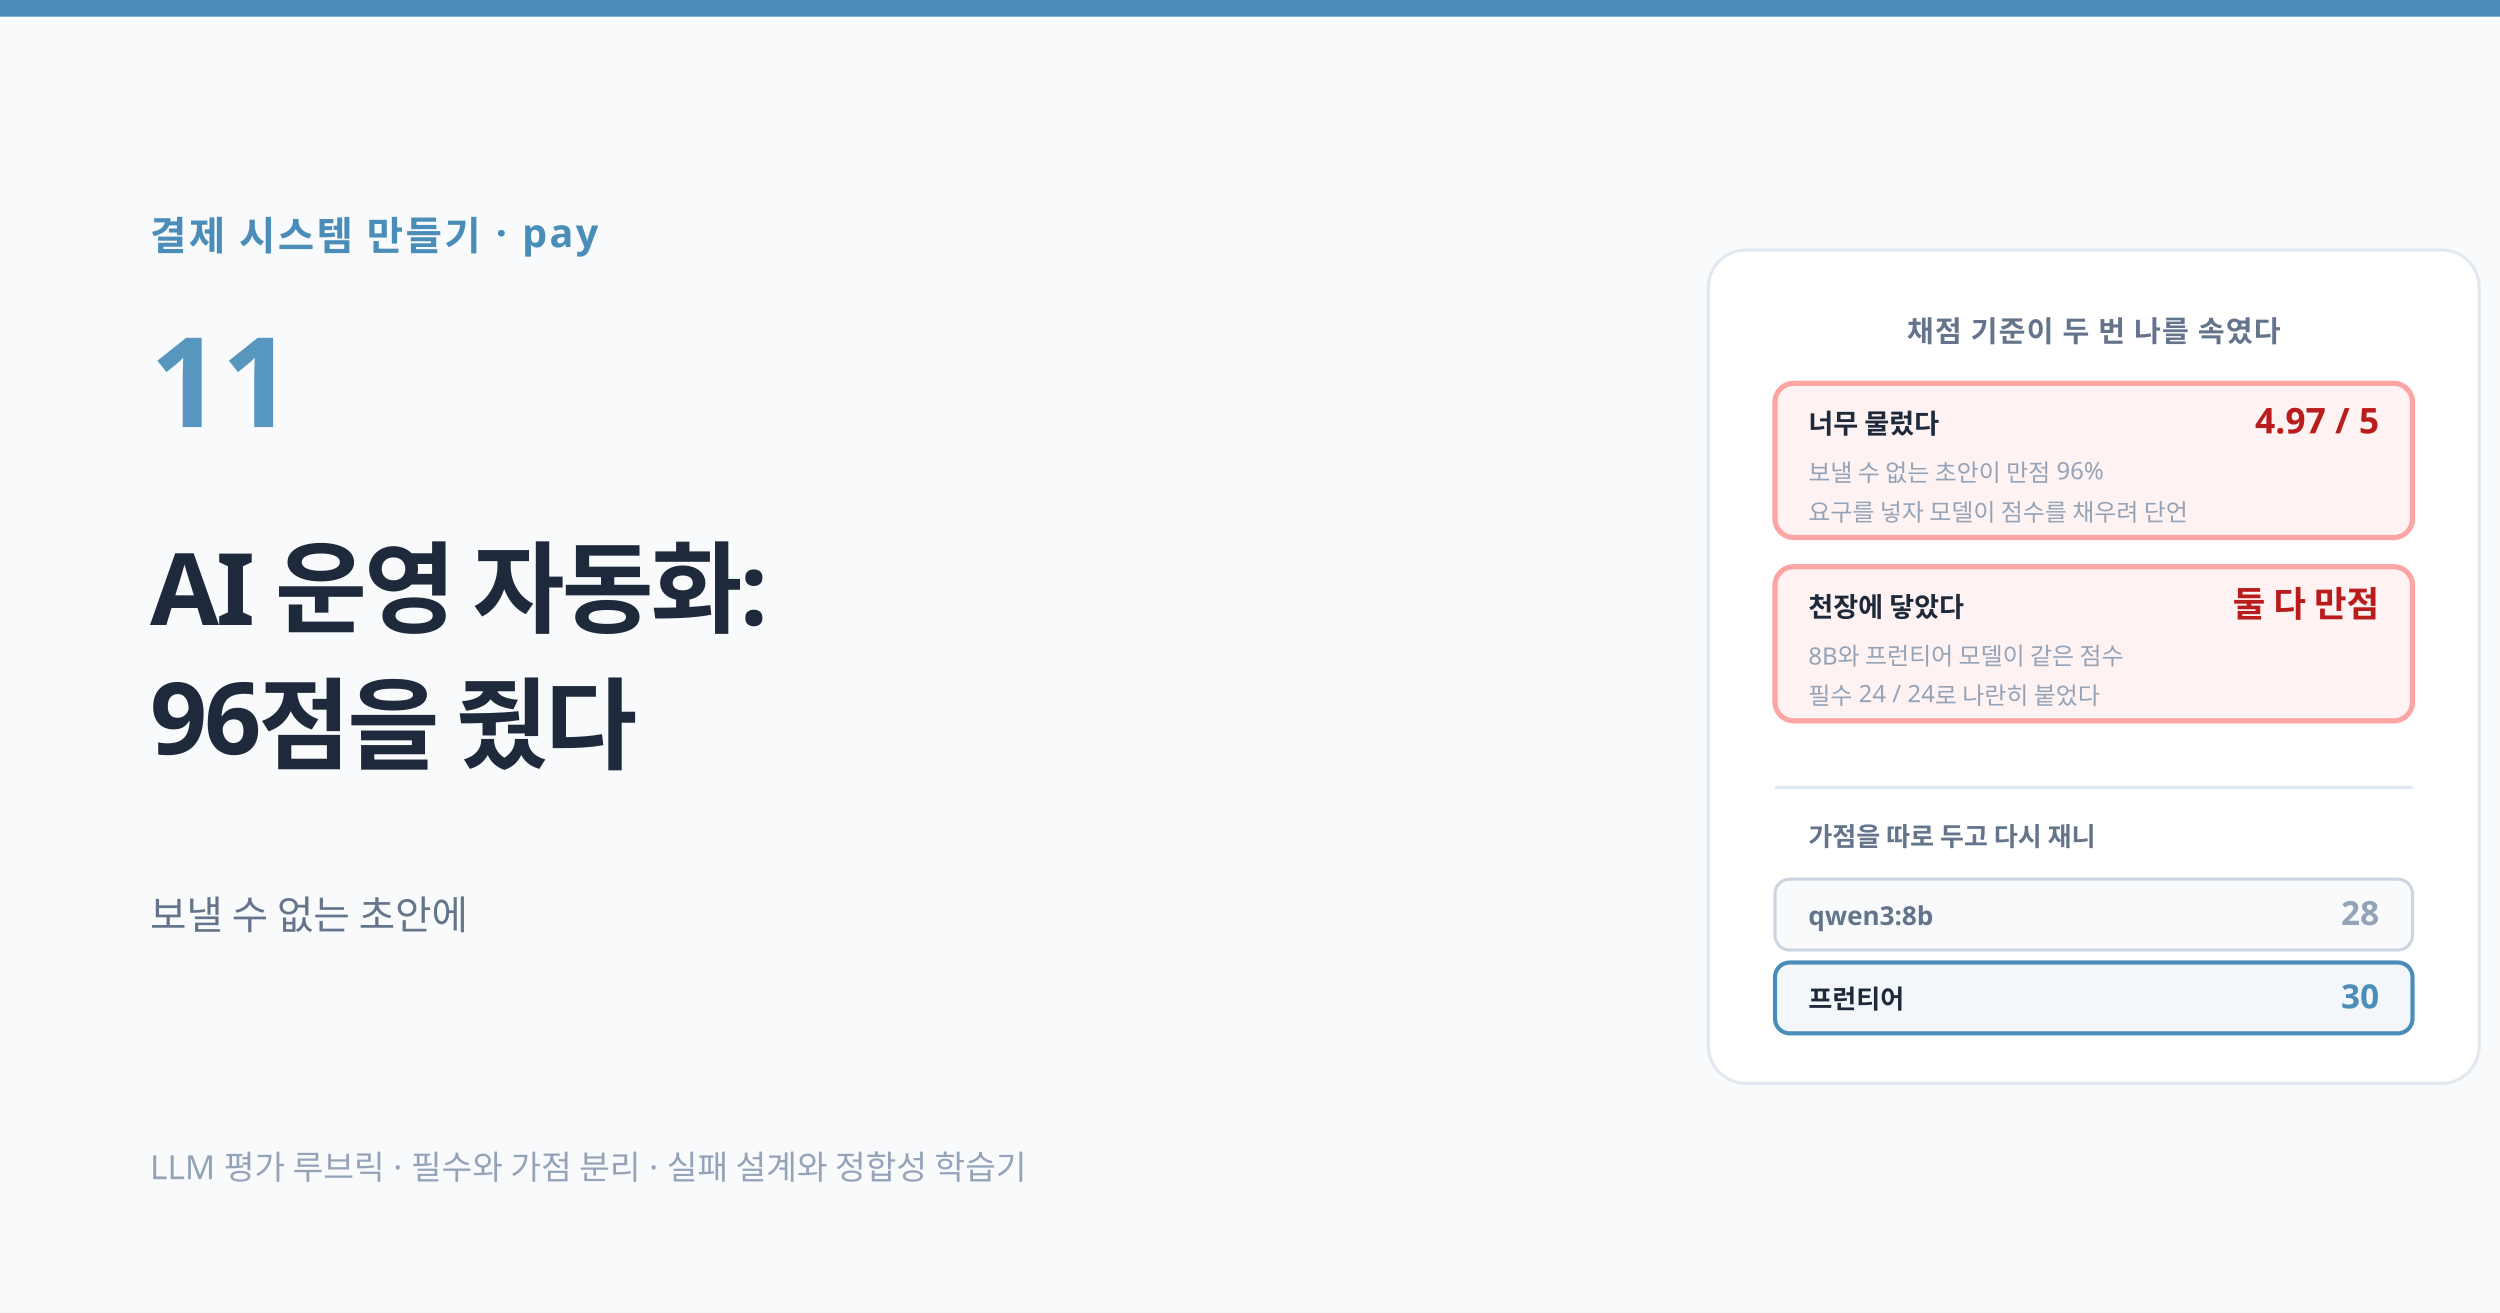
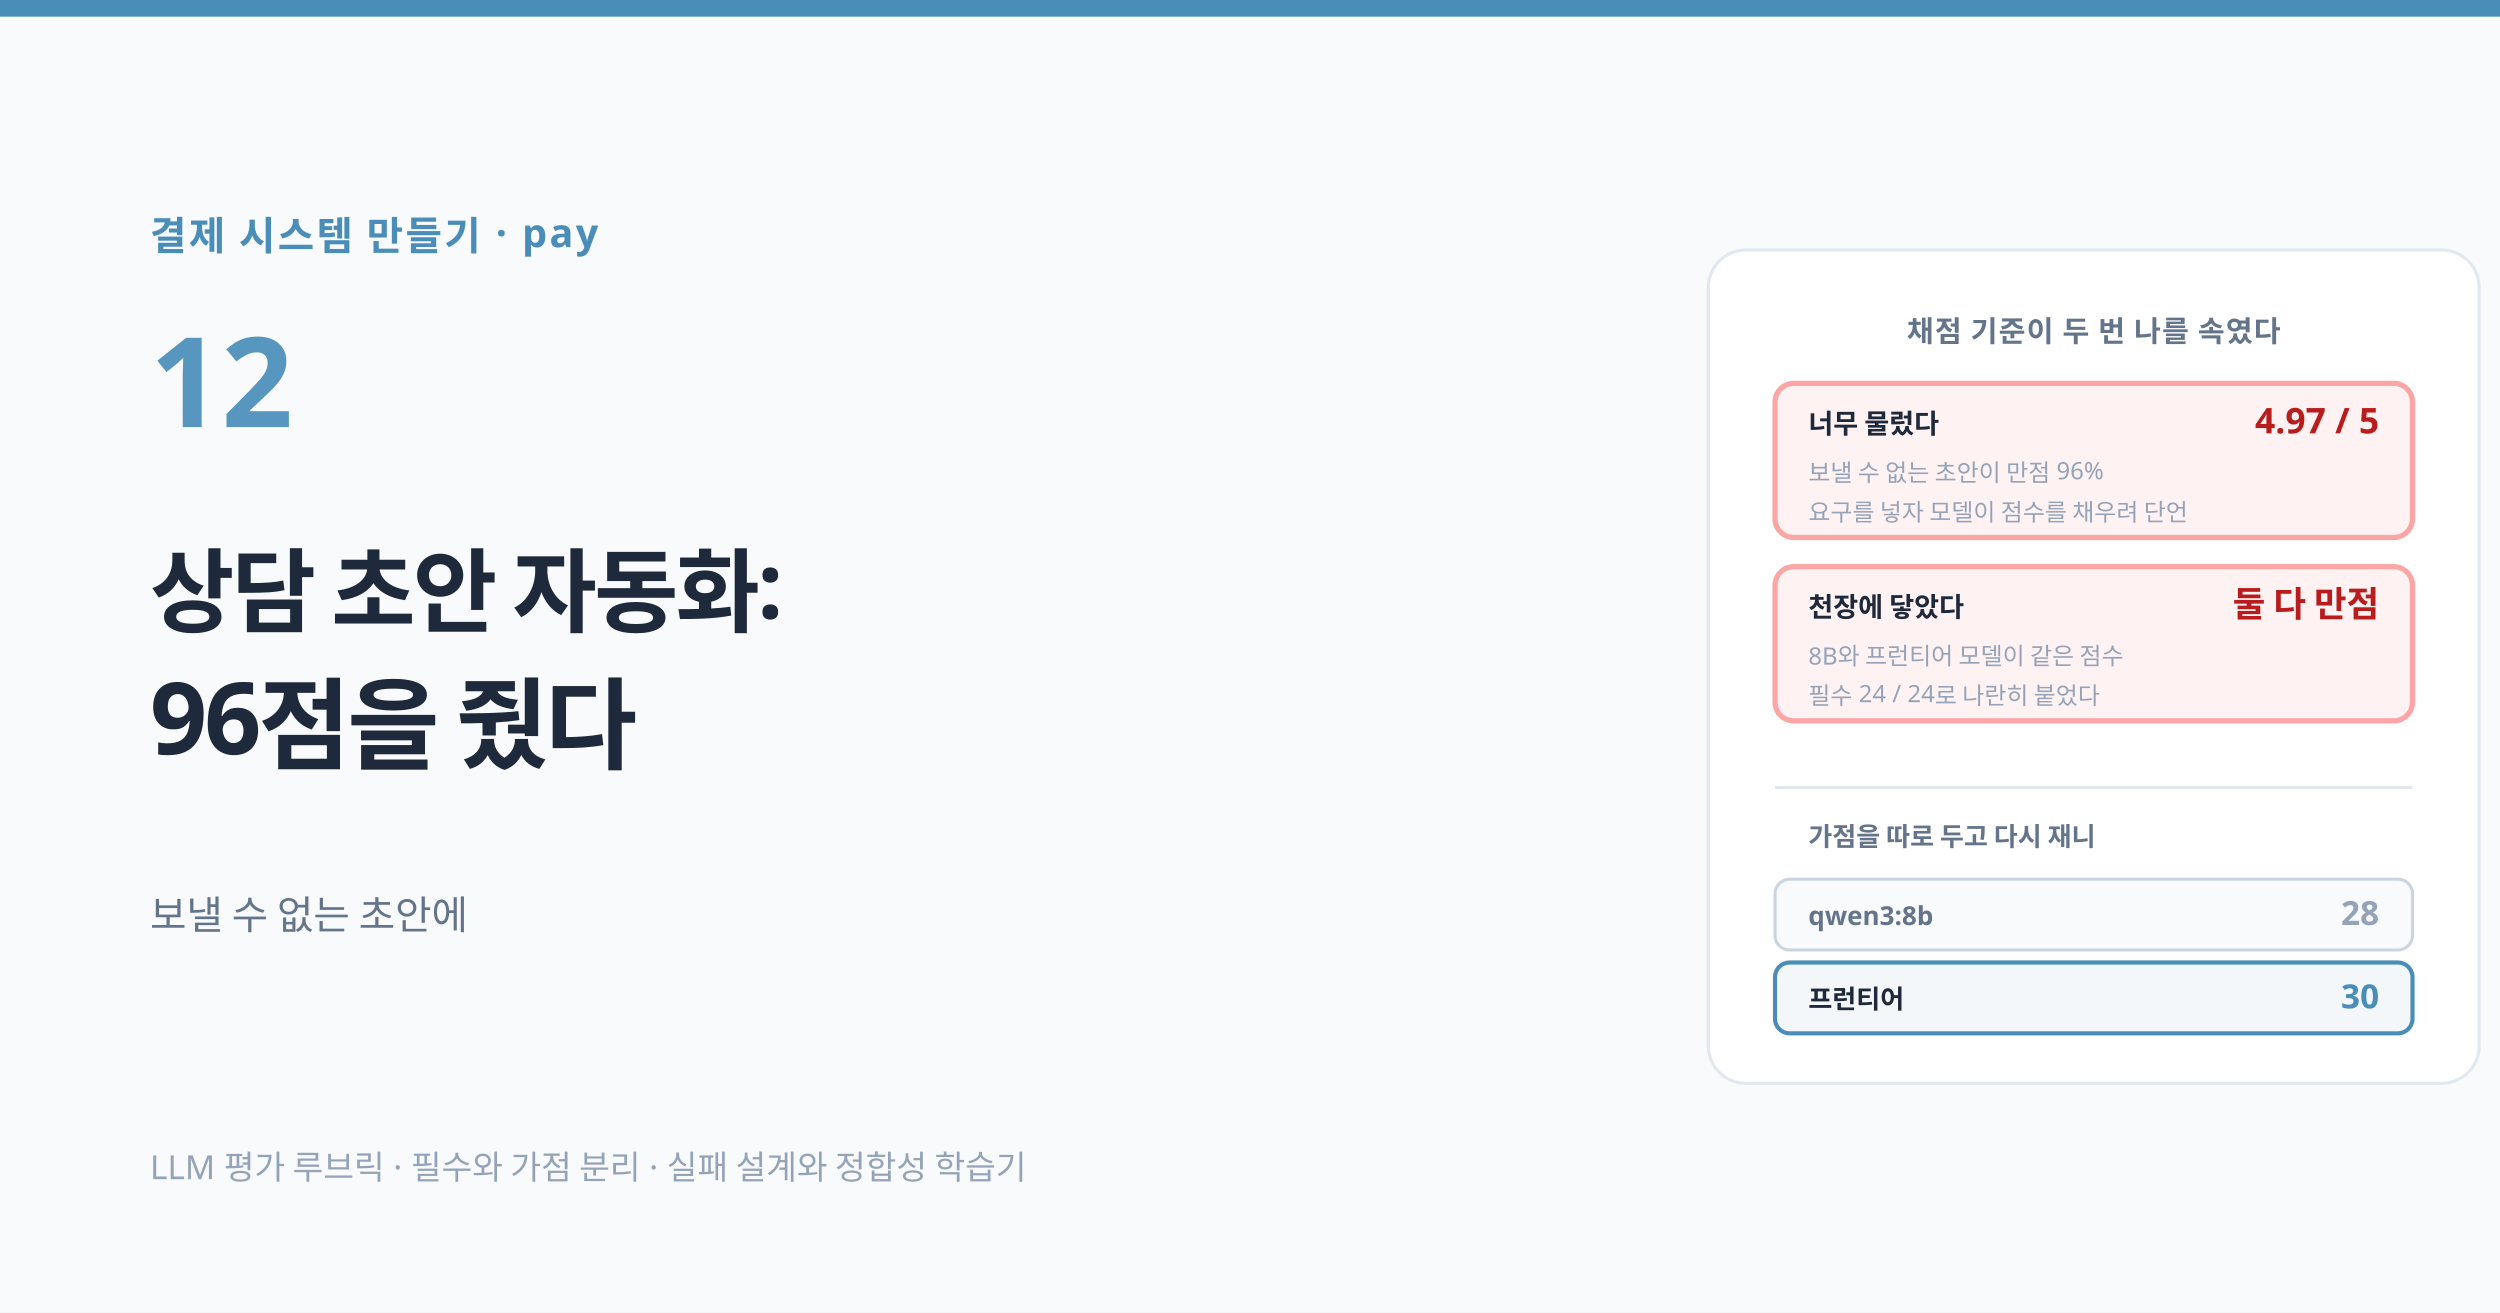
<svg xmlns="http://www.w3.org/2000/svg" viewBox="0 0 1200 630" font-family="'Pretendard', 'Apple SD Gothic Neo', system-ui, sans-serif">
  <rect width="1200" height="630" fill="#f8fafb" />
  <rect width="1200" height="8" fill="#4a8db8" />
  <rect x="820" y="120" width="370" height="400" rx="18" fill="#ffffff" stroke="#e2e8f0" stroke-width="1.5" />
  <text x="1005" y="164" text-anchor="middle" font-size="14" font-weight="700" fill="#64748b" letter-spacing="0.04em">채점 기준이 두 번 나를 속였다</text>
  <rect x="852" y="184" width="306" height="74" rx="9" fill="#fef2f2" stroke="#fca5a5" stroke-width="2.5" />
  <text x="868" y="208" font-size="13" font-weight="800" fill="#1e293b">너무 물렀다</text>
  <text x="1142" y="208" text-anchor="end" font-size="17" font-weight="900" fill="#b91c1c">4.97 / 5</text>
  <text x="868" y="231" font-size="11.5" fill="#94a3b8">보낼 수 없는 초안이 만점 96%</text>
  <text x="868" y="250" font-size="11.5" fill="#94a3b8">요구를 넣자 모델이 점수를 채우려 단언</text>
  <rect x="852" y="272" width="306" height="74" rx="9" fill="#fef2f2" stroke="#fca5a5" stroke-width="2.5" />
  <text x="868" y="296" font-size="13" font-weight="800" fill="#1e293b">천장에 닿았다</text>
  <text x="1142" y="296" text-anchor="end" font-size="17" font-weight="900" fill="#b91c1c">둘 다 만점</text>
  <text x="868" y="319" font-size="11.5" fill="#94a3b8">8B와 프런티어 모델이 같은 점수</text>
  <text x="868" y="338" font-size="11.5" fill="#94a3b8">필수 24 / 24로 나란히 붙었다</text>
  <line x1="852" y1="378" x2="1158" y2="378" stroke="#e2e8f0" stroke-width="1.5" />
  <text x="868" y="406" font-size="12.5" font-weight="700" fill="#64748b">가점을 따로 두고 다시 재니</text>
  <rect x="852" y="422" width="306" height="34" rx="7" fill="#f8fafb" stroke="#cbd5e1" stroke-width="1.5" />
  <text x="868" y="444" font-size="12.5" font-weight="700" fill="#64748b">qwen3:8b</text>
  <text x="1142" y="444" text-anchor="end" font-size="16" font-weight="900" fill="#94a3b8">28</text>
  <rect x="852" y="462" width="306" height="34" rx="7" fill="#4a8db810" stroke="#4a8db8" stroke-width="2" />
  <text x="868" y="484" font-size="12.5" font-weight="700" fill="#1e293b">프런티어</text>
  <text x="1142" y="484" text-anchor="end" font-size="16" font-weight="900" fill="#4a8db8">30</text>
  <text x="72" y="120" font-size="19" font-weight="700" fill="#4a8db8" letter-spacing="0.06em">결제 시스템 만들기 · pay</text>
-   <text x="72" y="205" font-size="60" font-weight="900" fill="#4a8db8" opacity="0.92">11</text>
-   <text x="72" y="300" font-size="48" font-weight="800" fill="#1e293b" letter-spacing="-0.03em">AI 운영 자동화:</text>
+   <text x="72" y="205" font-size="60" font-weight="900" fill="#4a8db8" opacity="0.92">12</text>
+   <text x="72" y="300" font-size="44" font-weight="800" fill="#1e293b" letter-spacing="-0.03em">상담 초안 자동화:</text>
  <text x="72" y="362" font-size="48" font-weight="800" fill="#1e293b" letter-spacing="-0.03em">96점을 줬다</text>
  <text x="72" y="446" font-size="19" fill="#64748b">보낼 수 없는 초안에</text>
  <text x="72" y="566" font-size="16" fill="#94a3b8">LLM 평가 루브릭 · 필수와 가점 분리 · 실패 설계와 정합성 학습기</text>
</svg>
